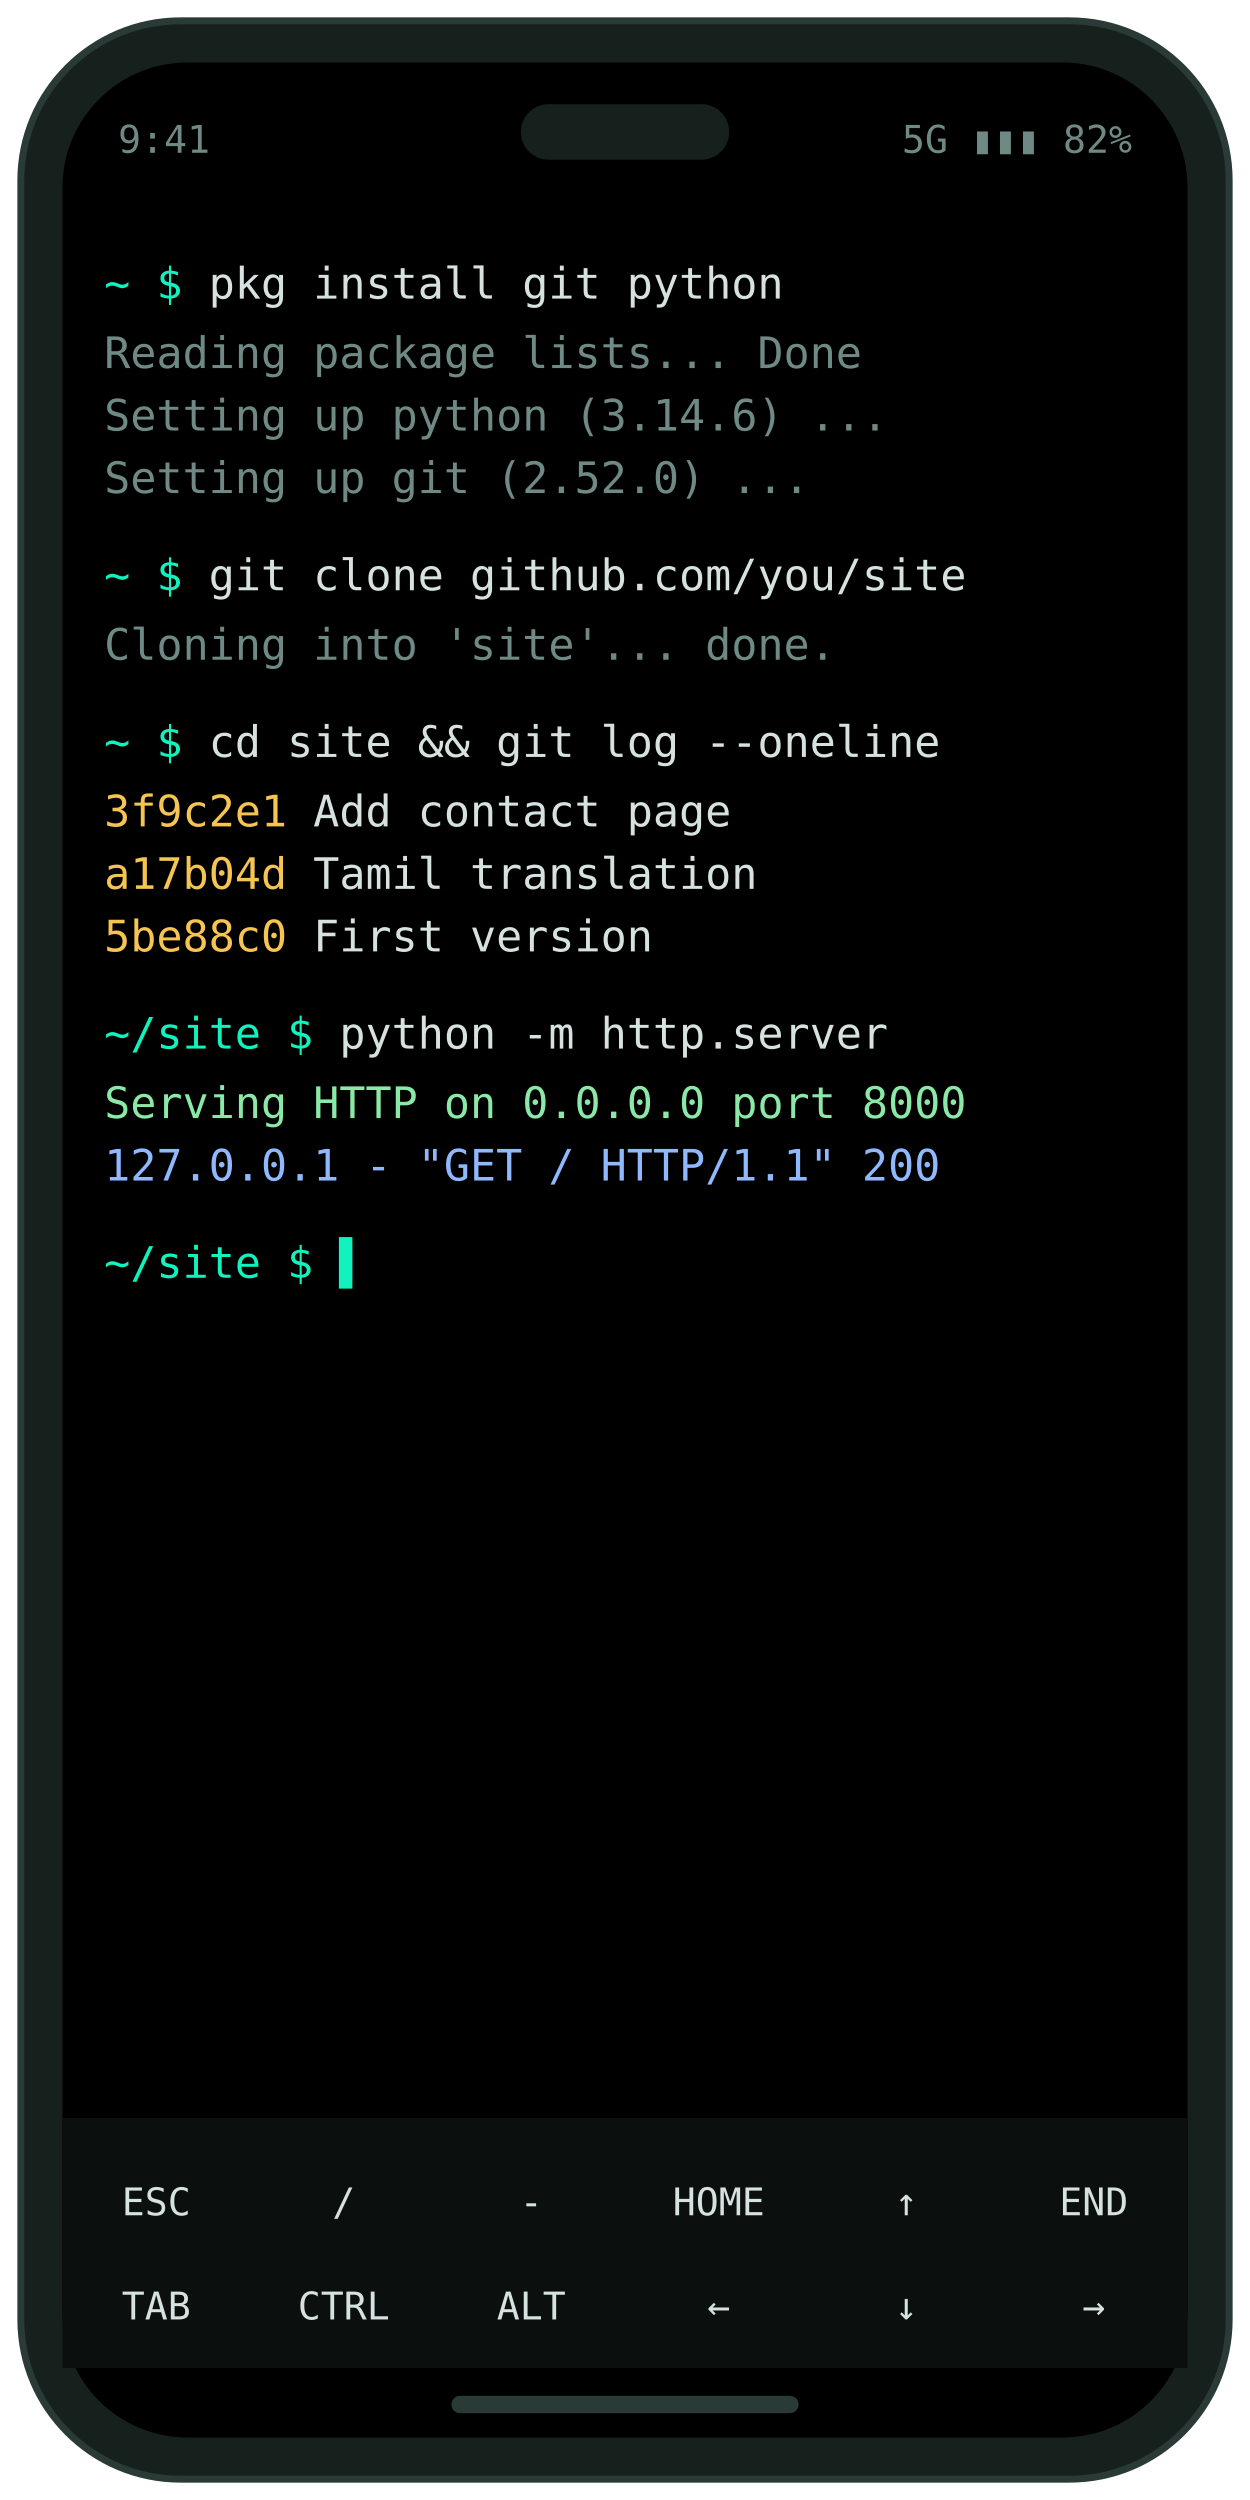
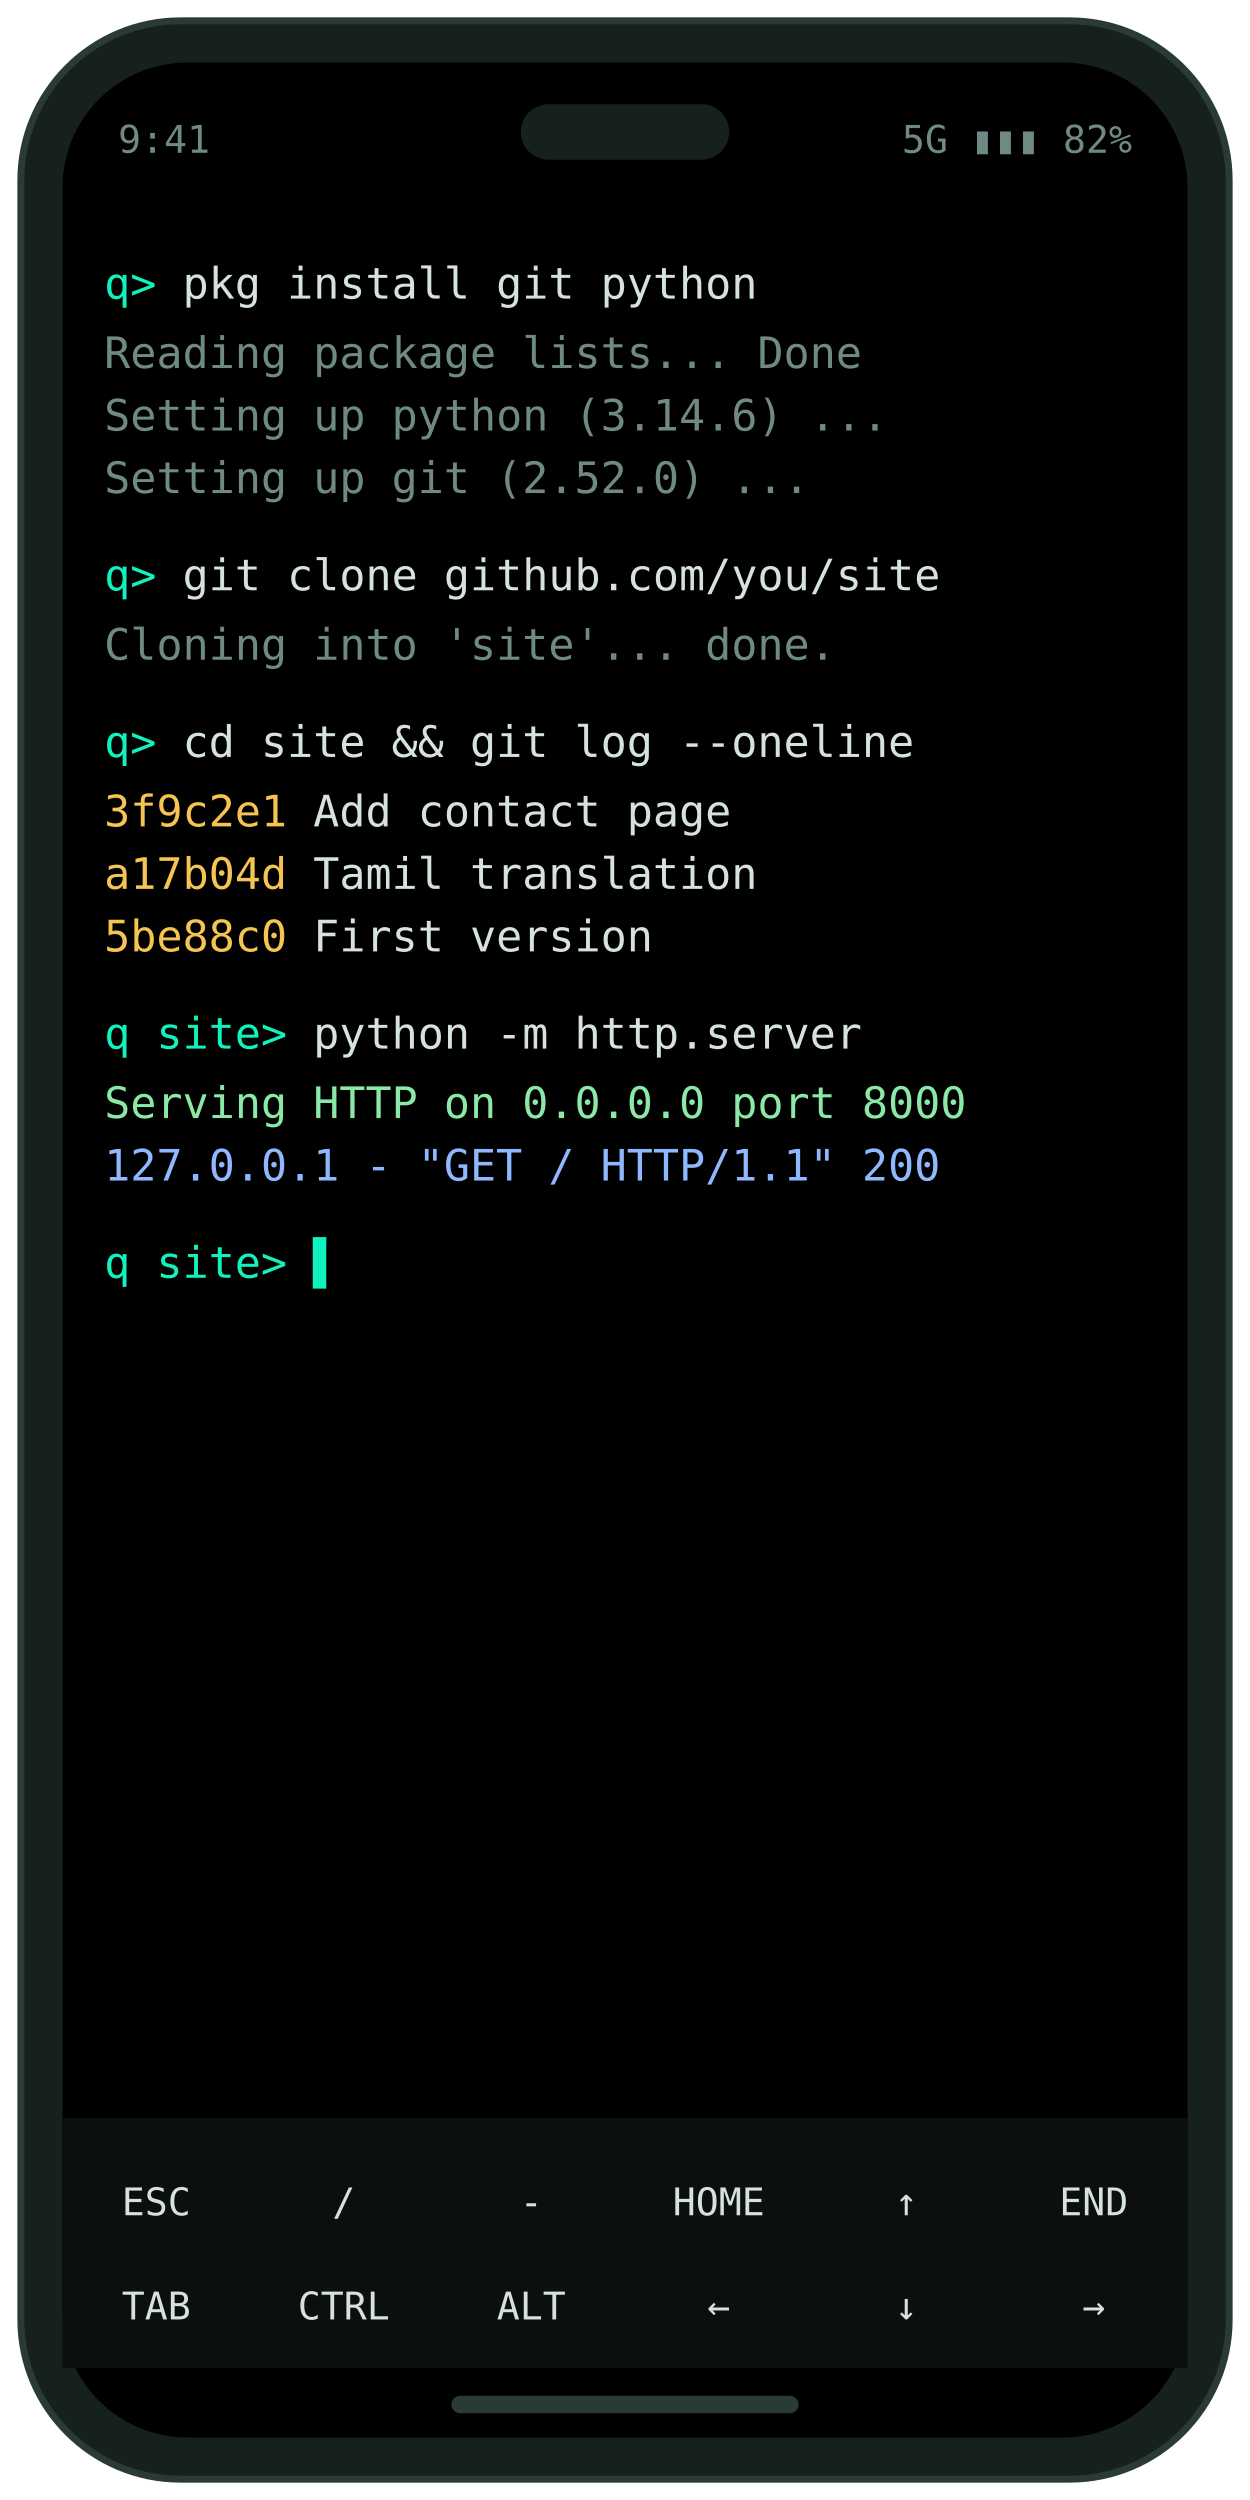
<svg xmlns="http://www.w3.org/2000/svg" viewBox="0 0 360 720" role="img" aria-labelledby="t">
  <style>
    text { white-space: pre; }
    .m { font: 12.5px ui-monospace, "Cascadia Code", Menlo, Consolas, monospace; fill: #d6e2df; }
    .p { fill: #10f3be; } .d { fill: #6f8a84; } .g { fill: #8be9a8; } .y { fill: #f5c451; } .b { fill: #8fb8ff; }
    .k { font: 11px ui-monospace, Menlo, Consolas, monospace; fill: #d6e2df; text-anchor: middle; }
  </style>
  <rect x="6" y="6" width="348" height="708" rx="46" fill="#16201d" stroke="#2a3a36" stroke-width="2" />
  <rect x="18" y="18" width="324" height="684" rx="36" fill="#000" />
  <rect x="150" y="30" width="60" height="16" rx="8" fill="#16201d" />
  <text x="34" y="44" class="m d" style="font-size:11px">9:41</text>
  <text x="326" y="44" class="m d" style="font-size:11px;text-anchor:end">5G ▮▮▮ 82%</text>
  <g transform="translate(30 86)">
    <text class="m" y="0">
-       <tspan class="p">~ $</tspan> pkg install git python</text>
+       <tspan class="p">q&gt;</tspan> pkg install git python</text>
    <text class="m d" y="20">Reading package lists... Done</text>
    <text class="m d" y="38">Setting up python (3.14.6) ...</text>
    <text class="m d" y="56">Setting up git (2.52.0) ...</text>
    <text class="m" y="84">
-       <tspan class="p">~ $</tspan> git clone github.com/you/site</text>
+       <tspan class="p">q&gt;</tspan> git clone github.com/you/site</text>
    <text class="m d" y="104">Cloning into 'site'... done.</text>
    <text class="m" y="132">
-       <tspan class="p">~ $</tspan> cd site &amp;&amp; git log --oneline</text>
+       <tspan class="p">q&gt;</tspan> cd site &amp;&amp; git log --oneline</text>
    <text class="m" y="152">
      <tspan class="y">3f9c2e1</tspan> Add contact page</text>
    <text class="m" y="170">
      <tspan class="y">a17b04d</tspan> Tamil translation</text>
    <text class="m" y="188">
      <tspan class="y">5be88c0</tspan> First version</text>
    <text class="m" y="216">
-       <tspan class="p">~/site $</tspan> python -m http.server</text>
+       <tspan class="p">q site&gt;</tspan> python -m http.server</text>
    <text class="m g" y="236">Serving HTTP on 0.0.0.0 port 8000</text>
    <text class="m b" y="254">127.0.0.1 - "GET / HTTP/1.1" 200</text>
    <text class="m" y="282">
-       <tspan class="p">~/site $</tspan>
+       <tspan class="p">q site&gt;</tspan>
      <tspan fill="#10f3be">▌</tspan>
    </text>
  </g>
  <g transform="translate(18 610)">
    <rect width="324" height="72" fill="#0b100f" />
    <g class="k">
      <text x="27" y="28">ESC</text>
      <text x="81" y="28">/</text>
      <text x="135" y="28">-</text>
      <text x="189" y="28">HOME</text>
      <text x="243" y="28">↑</text>
      <text x="297" y="28">END</text>
      <text x="27" y="58">TAB</text>
      <text x="81" y="58">CTRL</text>
      <text x="135" y="58">ALT</text>
      <text x="189" y="58">←</text>
      <text x="243" y="58">↓</text>
      <text x="297" y="58">→</text>
    </g>
  </g>
  <rect x="130" y="690" width="100" height="5" rx="2.5" fill="#2a3a36" />
</svg>
